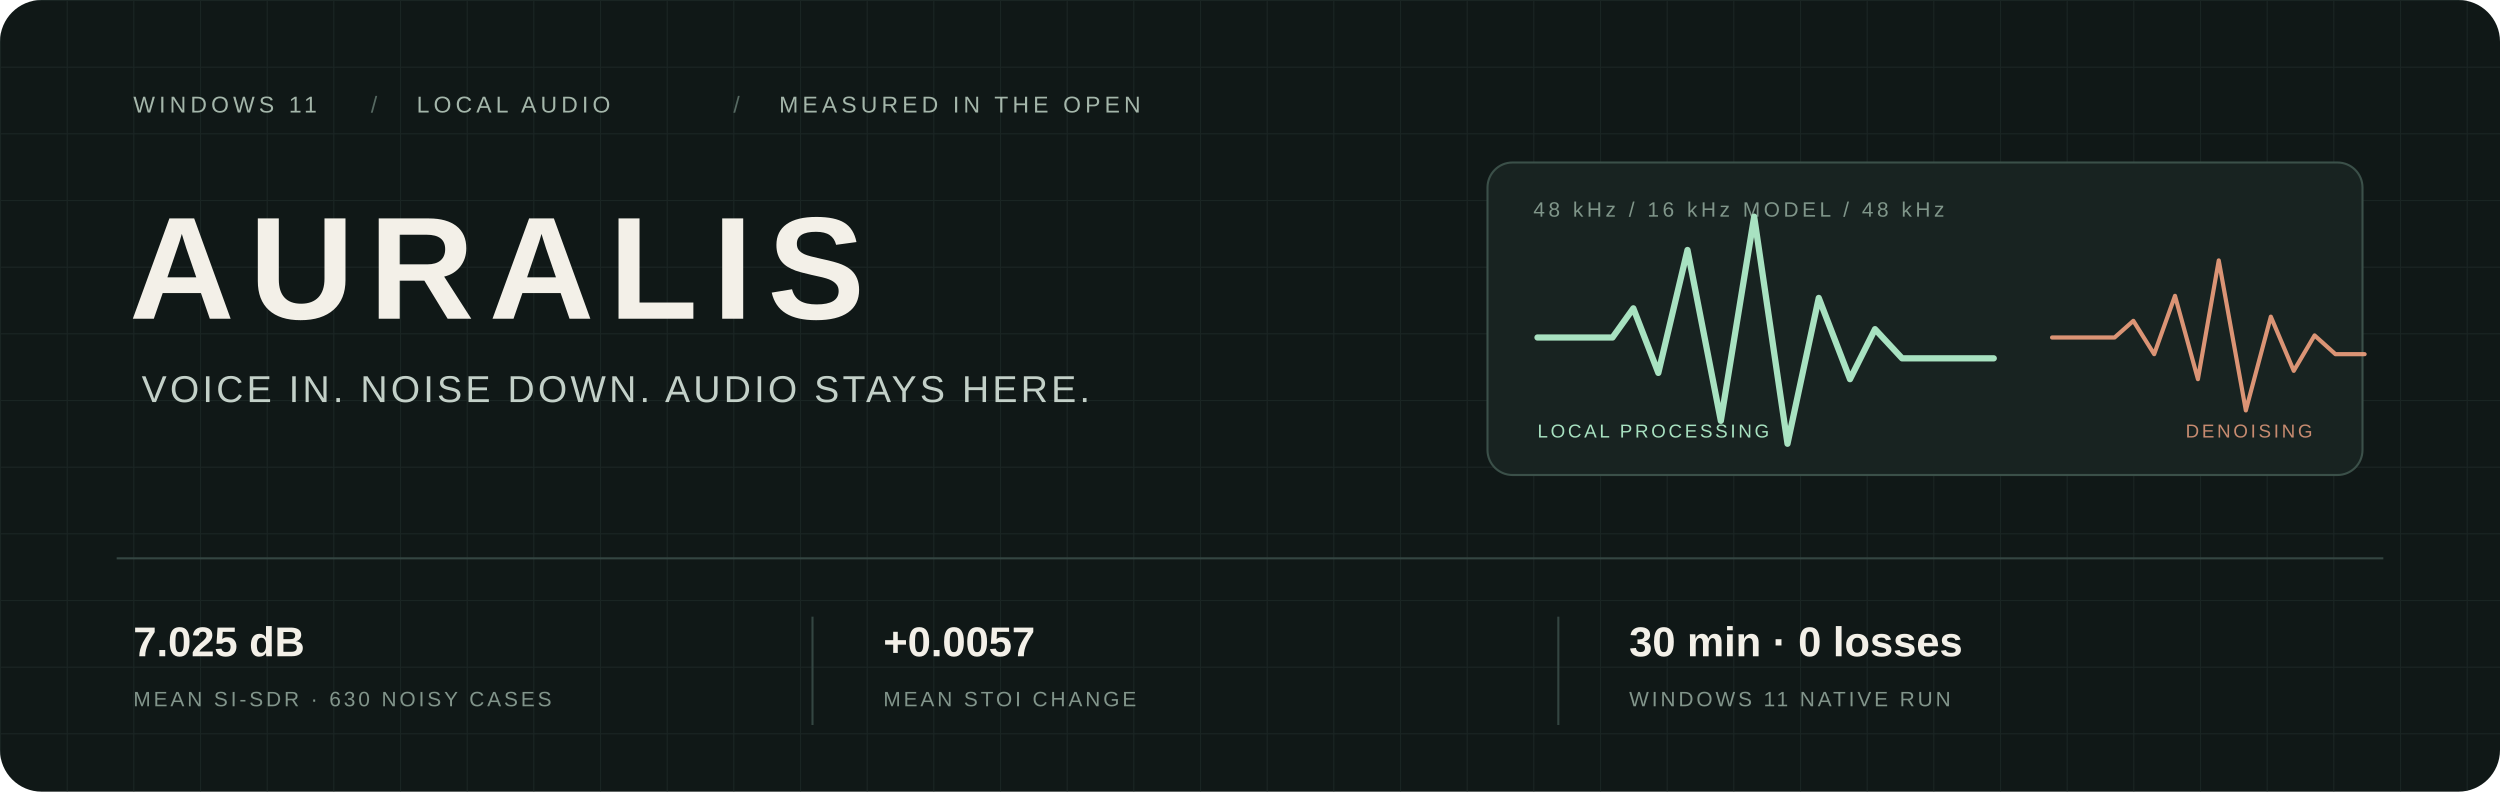
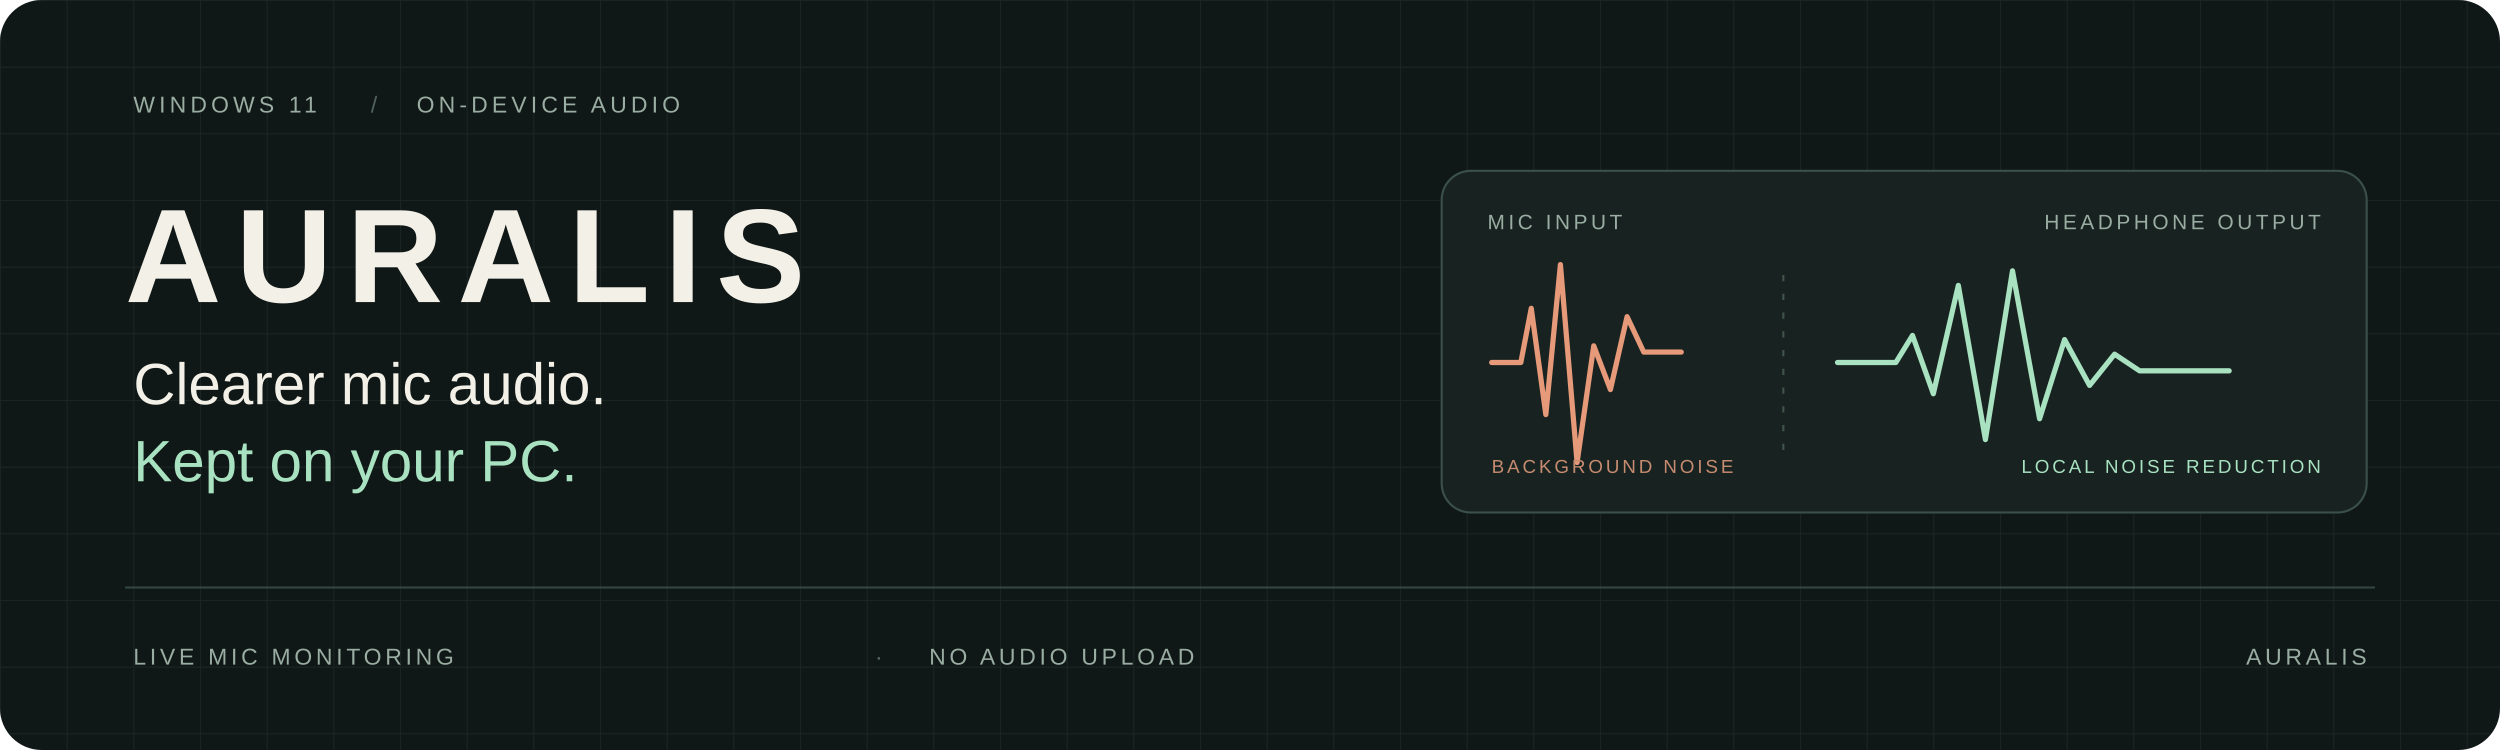
- <svg xmlns="http://www.w3.org/2000/svg" width="1200" height="380" viewBox="0 0 1200 380" role="img" aria-labelledby="title desc">
+ <svg xmlns="http://www.w3.org/2000/svg" width="1200" height="360" viewBox="0 0 1200 360" role="img" aria-labelledby="title desc">
  <defs>
    <pattern id="grid" width="32" height="32" patternUnits="userSpaceOnUse">
-       <path d="M32 0H0V32" fill="none" stroke="#293735" stroke-width="1" />
+       <path d="M32 0H0V32" fill="none" stroke="#283633" stroke-width="1" />
    </pattern>
  </defs>
-   <rect width="1200" height="380" rx="20" fill="#101817" />
-   <rect width="1200" height="380" rx="20" fill="url(#grid)" opacity=".42" />
-   <path d="M56 268H1144" stroke="#344642" stroke-width="1" />
-   <g fill="#a4b6aa" font-family="Segoe UI, Arial, sans-serif" font-size="11" letter-spacing="2">
+   <rect width="1200" height="360" rx="20" fill="#101817" />
+   <rect width="1200" height="360" rx="20" fill="url(#grid)" opacity=".42" />
+   <g fill="#9aada2" font-family="Segoe UI, Arial, sans-serif" font-size="11" letter-spacing="2">
    <text x="64" y="54">WINDOWS 11</text>
-     <text x="178" y="54" fill="#566962">/</text>
-     <text x="200" y="54">LOCAL AUDIO</text>
-     <text x="352" y="54" fill="#566962">/</text>
-     <text x="374" y="54">MEASURED IN THE OPEN</text>
+     <text x="178" y="54" fill="#52645d">/</text>
+     <text x="200" y="54">ON-DEVICE AUDIO</text>
  </g>
-   <text x="62" y="153" fill="#f3f0e8" font-family="Segoe UI, Arial, sans-serif" font-size="70" font-weight="700" letter-spacing="7">AURALIS</text>
-   <text x="68" y="193" fill="#c3d0c8" font-family="Segoe UI, Arial, sans-serif" font-size="18" letter-spacing="1.6">VOICE IN. NOISE DOWN. AUDIO STAYS HERE.</text>
-   <g transform="translate(714 78)">
-     <rect width="420" height="150" rx="12" fill="#182321" stroke="#3b5049" />
-     <text x="22" y="26" fill="#80968a" font-family="Segoe UI, Arial, sans-serif" font-size="10" letter-spacing="1.7">48 kHz  /  16 kHz MODEL  /  48 kHz</text>
-     <path d="M24 84h36l10-14 12 31 14-59 16 82 16-98 16 109 15-70 15 39 12-24 13 14h44" fill="none" stroke="#a8e2c1" stroke-width="3" stroke-linecap="round" stroke-linejoin="round" />
-     <path d="M271 84h30l9-8 10 16 10-28 11 40 10-57 13 72 12-45 11 26 10-17 10 9h14" fill="none" stroke="#f1a17e" stroke-width="2" stroke-linecap="round" stroke-linejoin="round" opacity=".9" />
-     <text x="24" y="132" fill="#a8e2c1" font-family="Segoe UI, Arial, sans-serif" font-size="9" letter-spacing="1.3">LOCAL PROCESSING</text>
-     <text x="396" y="132" text-anchor="end" fill="#c78b70" font-family="Segoe UI, Arial, sans-serif" font-size="9" letter-spacing="1.3">DENOISING</text>
+   <text x="60" y="145" fill="#f3f0e8" font-family="Segoe UI, Arial, sans-serif" font-size="64" font-weight="700" letter-spacing="7">AURALIS</text>
+   <text x="64" y="194" fill="#f3f0e8" font-family="Segoe UI, Arial, sans-serif" font-size="28" font-weight="500">Clearer mic audio.</text>
+   <text x="64" y="231" fill="#a8e2c1" font-family="Segoe UI, Arial, sans-serif" font-size="28" font-weight="500">Kept on your PC.</text>
+   <g transform="translate(692 82)">
+     <rect width="444" height="164" rx="14" fill="#182321" stroke="#3b5049" />
+     <text x="22" y="28" fill="#9aada2" font-family="Segoe UI, Arial, sans-serif" font-size="10" letter-spacing="1.7">MIC INPUT</text>
+     <text x="422" y="28" text-anchor="end" fill="#9aada2" font-family="Segoe UI, Arial, sans-serif" font-size="10" letter-spacing="1.7">HEADPHONE OUTPUT</text>
+     <path d="M24 92h14l5-26 7 51 7-72 8 95 8-56 8 21 8-35 8 17h18" fill="none" stroke="#e69a79" stroke-width="2.5" stroke-linecap="round" stroke-linejoin="round" />
+     <path d="M164 50V134" stroke="#40544c" stroke-dasharray="3 6" />
+     <path d="M190 92h28l8-13 10 28 12-52 13 74 13-81 13 71 12-38 12 22 12-15 12 8h43" fill="none" stroke="#a8e2c1" stroke-width="2.5" stroke-linecap="round" stroke-linejoin="round" />
+     <text x="24" y="145" fill="#c78b70" font-family="Segoe UI, Arial, sans-serif" font-size="9" letter-spacing="1.4">BACKGROUND NOISE</text>
+     <text x="422" y="145" text-anchor="end" fill="#a8e2c1" font-family="Segoe UI, Arial, sans-serif" font-size="9" letter-spacing="1.4">LOCAL NOISE REDUCTION</text>
  </g>
-   <g font-family="Segoe UI, Arial, sans-serif">
-     <text x="64" y="315" fill="#f3f0e8" font-size="20" font-weight="600">7.025 dB</text>
-     <text x="64" y="339" fill="#82958b" font-size="10" letter-spacing="1.4">MEAN SI-SDR · 630 NOISY CASES</text>
-     <path d="M390 296V348" stroke="#344642" />
-     <text x="424" y="315" fill="#f3f0e8" font-size="20" font-weight="600">+0.0057</text>
-     <text x="424" y="339" fill="#82958b" font-size="10" letter-spacing="1.4">MEAN STOI CHANGE</text>
-     <path d="M748 296V348" stroke="#344642" />
-     <text x="782" y="315" fill="#f3f0e8" font-size="20" font-weight="600">30 min · 0 losses</text>
-     <text x="782" y="339" fill="#82958b" font-size="10" letter-spacing="1.4">WINDOWS 11 NATIVE RUN</text>
-   </g>
+   <path d="M60 282H1140" stroke="#344642" stroke-width="1" />
+   <text x="64" y="319" fill="#9aada2" font-family="Segoe UI, Arial, sans-serif" font-size="11" letter-spacing="1.8">LIVE MIC MONITORING</text>
+   <text x="420" y="319" fill="#596b63" font-family="Segoe UI, Arial, sans-serif" font-size="11">·</text>
+   <text x="446" y="319" fill="#9aada2" font-family="Segoe UI, Arial, sans-serif" font-size="11" letter-spacing="1.8">NO AUDIO UPLOAD</text>
+   <text x="1136" y="319" text-anchor="end" fill="#9aada2" font-family="Segoe UI, Arial, sans-serif" font-size="11" letter-spacing="1.8">AURALIS</text>
</svg>
